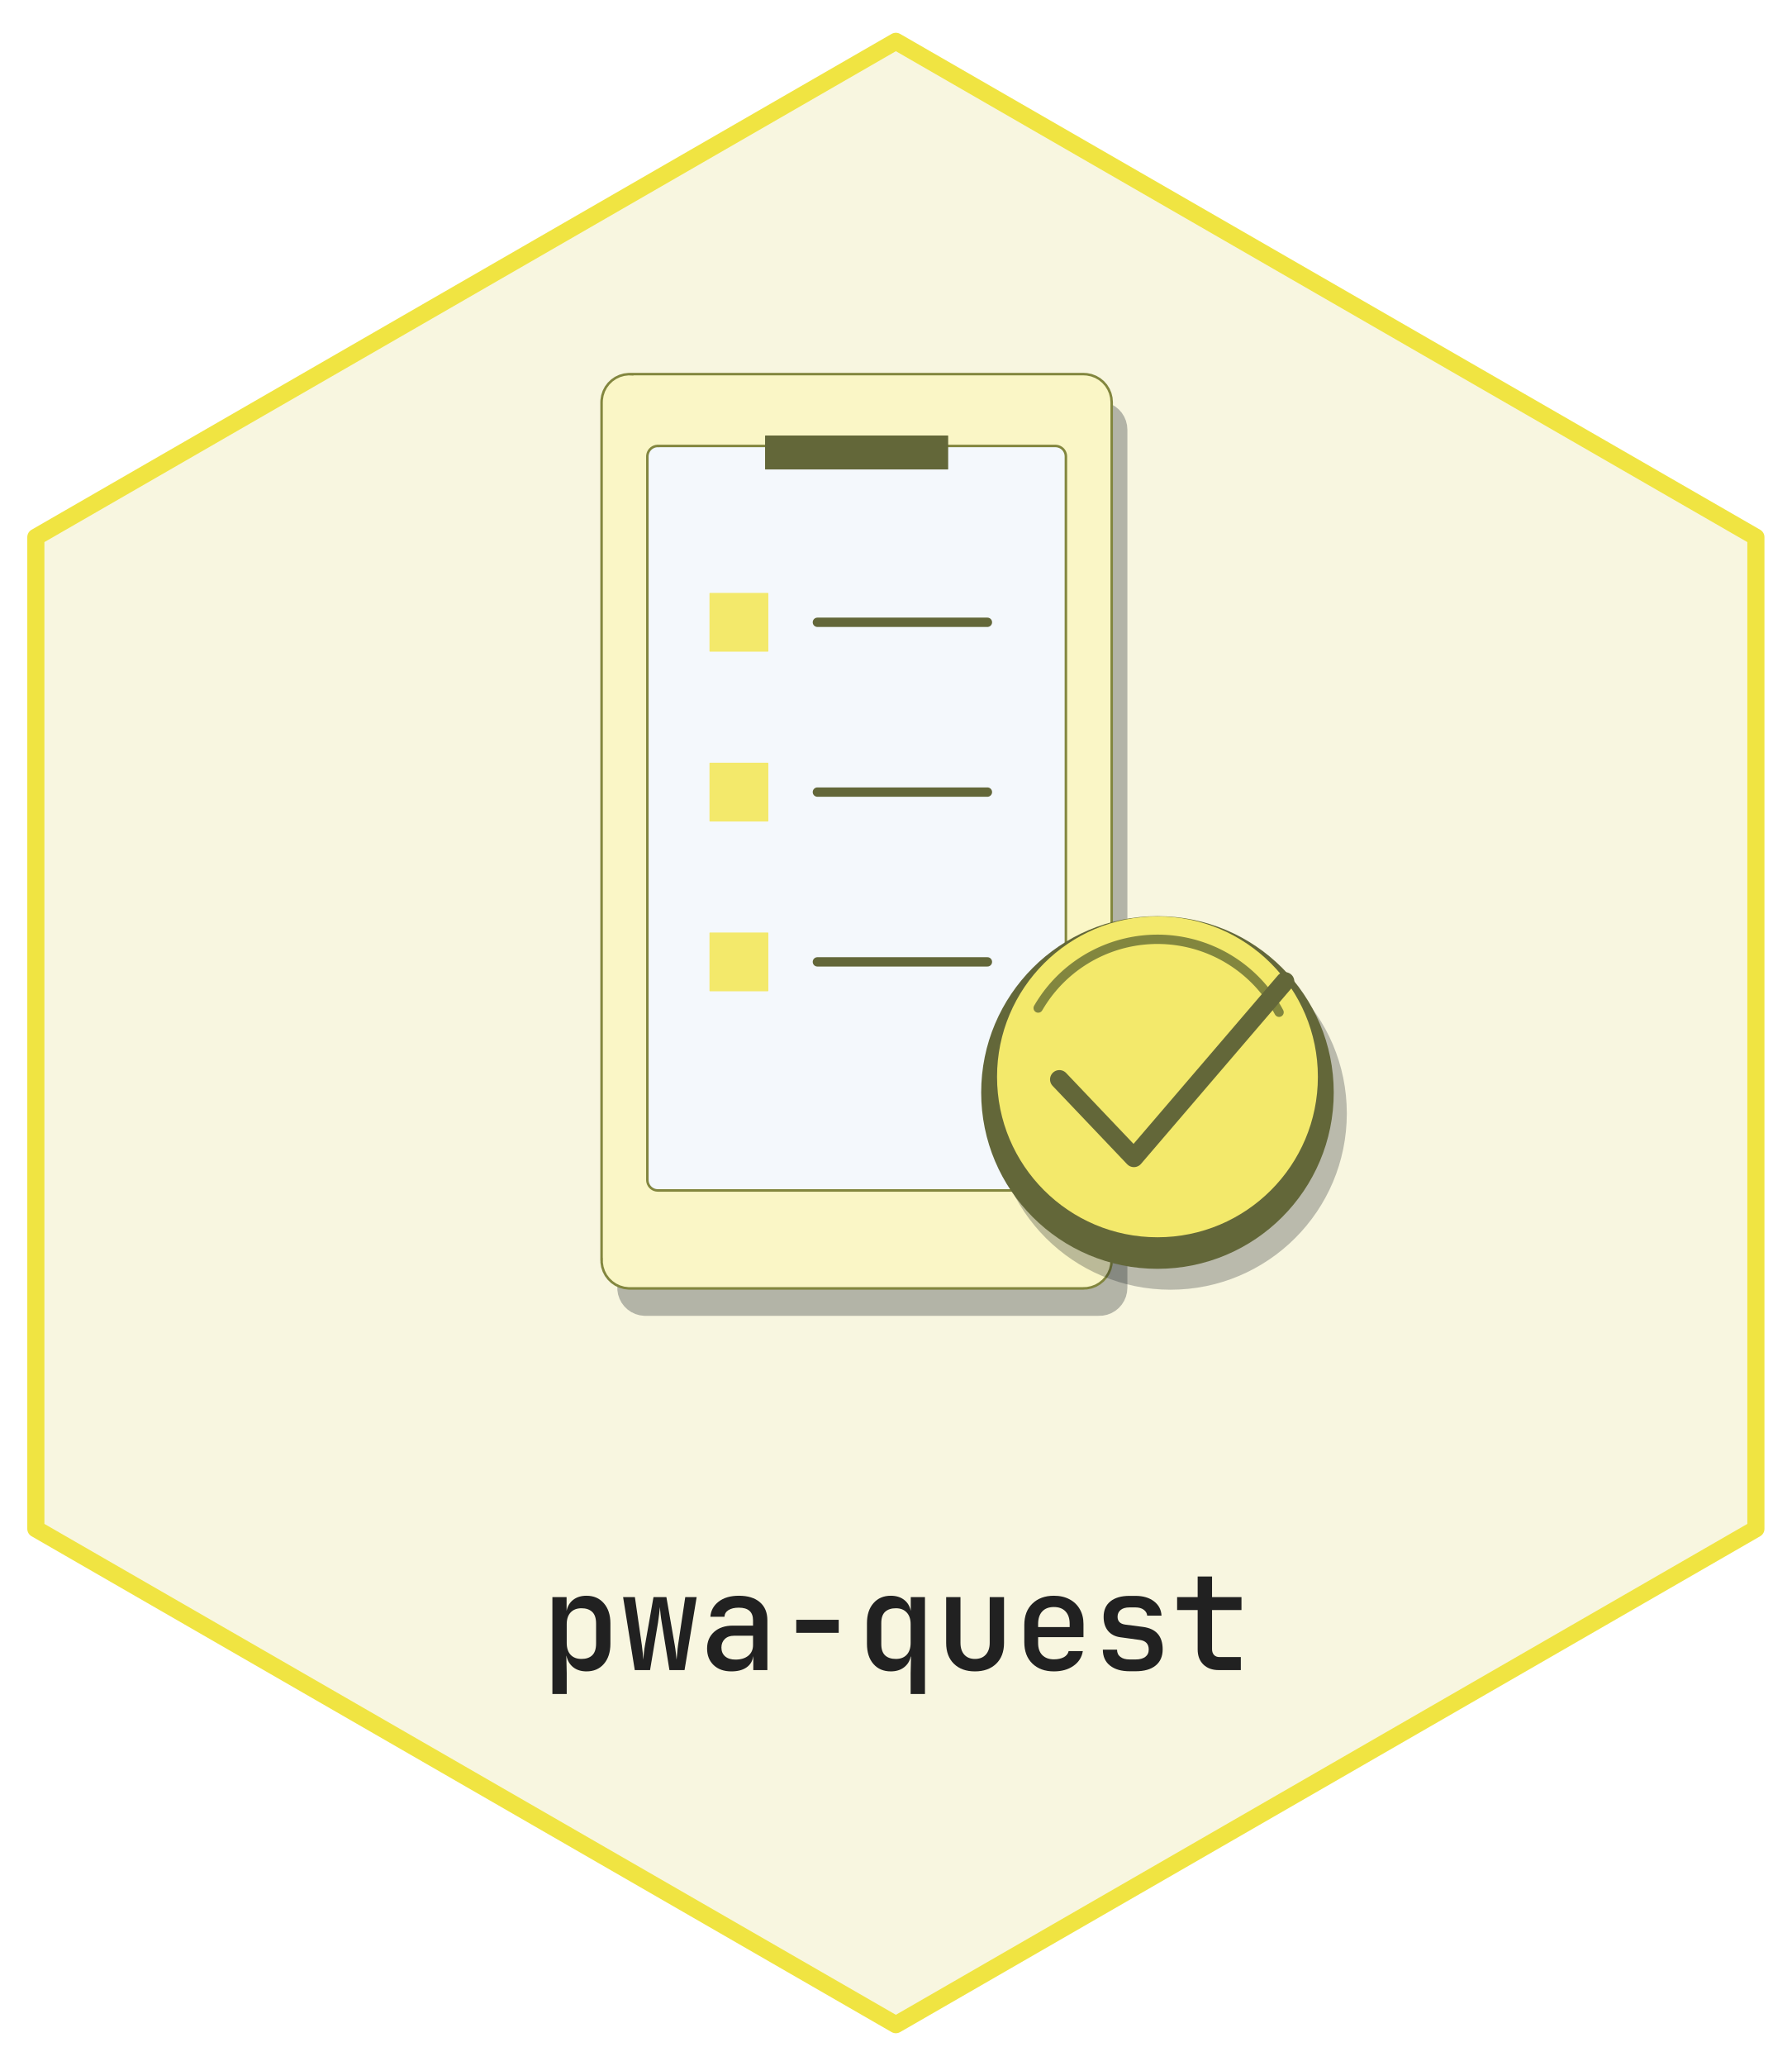
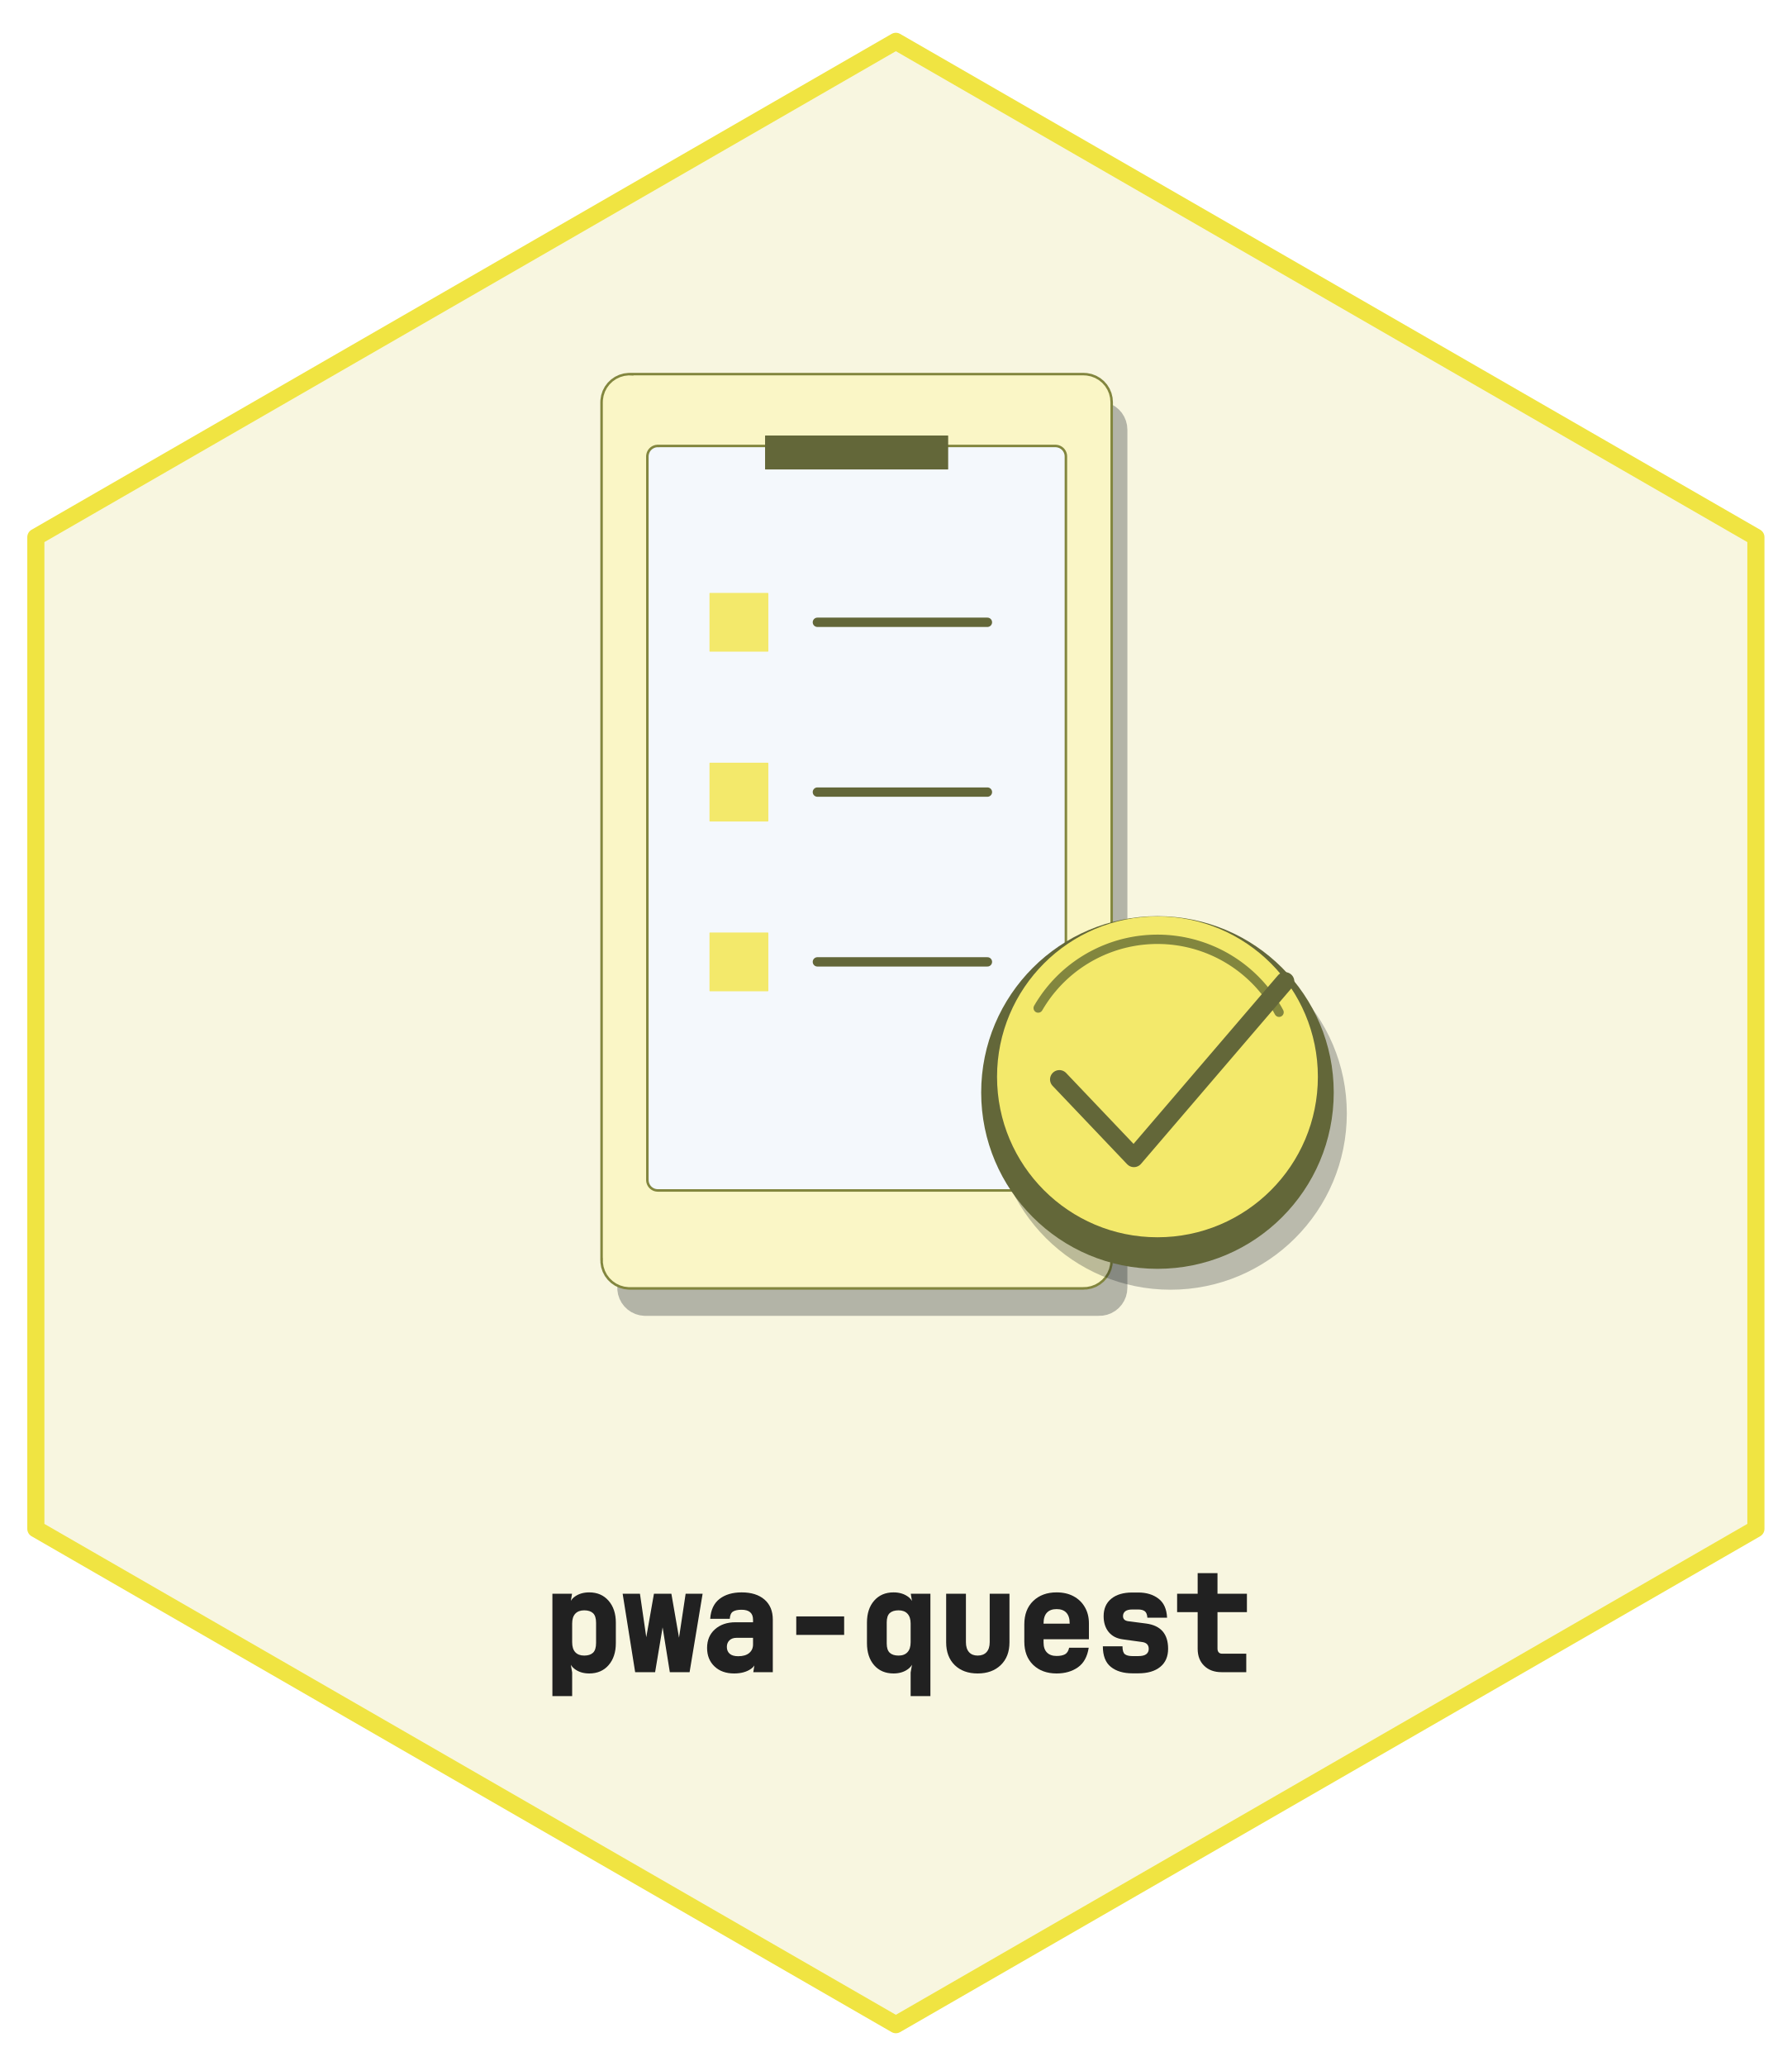
- <svg xmlns="http://www.w3.org/2000/svg" xmlns:xlink="http://www.w3.org/1999/xlink" width="432pt" height="498pt" viewBox="0 0 432 498">
+ <svg xmlns="http://www.w3.org/2000/svg" xmlns:xlink="http://www.w3.org/1999/xlink" width="432" height="498" viewBox="0 0 432 498">
  <defs>
    <g>
      <g id="glyph-0-0">
-         <path d="M 2.688 5.766 L 2.688 -17.594 L 6.109 -17.594 L 6.109 -14.266 C 6.348 -15.422 6.883 -16.316 7.719 -16.953 C 8.562 -17.598 9.625 -17.922 10.906 -17.922 C 12.656 -17.922 14.051 -17.316 15.094 -16.109 C 16.145 -14.898 16.672 -13.297 16.672 -11.297 L 16.672 -6.344 C 16.672 -4.312 16.145 -2.691 15.094 -1.484 C 14.051 -0.285 12.656 0.312 10.906 0.312 C 9.625 0.312 8.555 -0.02 7.703 -0.688 C 6.859 -1.363 6.316 -2.285 6.078 -3.453 L 6.047 -3.453 L 6.141 0.734 L 6.141 5.766 Z M 9.703 -2.688 C 10.805 -2.688 11.664 -2.977 12.281 -3.562 C 12.906 -4.156 13.219 -5.102 13.219 -6.406 L 13.219 -11.234 C 13.219 -12.516 12.906 -13.445 12.281 -14.031 C 11.664 -14.613 10.805 -14.906 9.703 -14.906 C 8.586 -14.906 7.711 -14.566 7.078 -13.891 C 6.453 -13.223 6.141 -12.285 6.141 -11.078 L 6.141 -6.562 C 6.141 -5.32 6.453 -4.363 7.078 -3.688 C 7.711 -3.02 8.586 -2.688 9.703 -2.688 Z M 9.703 -2.688 " />
+         <path d="M 2.688 5.766 L 2.688 -18.906 L 7.422 -18.906 L 6.766 -14.922 C 6.609 -16.328 7.008 -17.395 7.969 -18.125 C 8.938 -18.863 10.133 -19.234 11.562 -19.234 C 13.508 -19.234 15.066 -18.562 16.234 -17.219 C 17.398 -15.875 17.984 -14.117 17.984 -11.953 L 17.984 -7 C 17.984 -4.801 17.398 -3.031 16.234 -1.688 C 15.066 -0.352 13.508 0.312 11.562 0.312 C 10.125 0.312 8.922 -0.07 7.953 -0.844 C 6.984 -1.613 6.566 -2.691 6.703 -4.078 L 6.734 -4.078 L 7.453 0.078 L 7.453 5.766 Z M 10.359 -4 C 11.285 -4 11.992 -4.227 12.484 -4.688 C 12.973 -5.156 13.219 -5.945 13.219 -7.062 L 13.219 -11.891 C 13.219 -12.984 12.973 -13.758 12.484 -14.219 C 11.992 -14.676 11.285 -14.906 10.359 -14.906 C 9.43 -14.906 8.711 -14.633 8.203 -14.094 C 7.703 -13.551 7.453 -12.766 7.453 -11.734 L 7.453 -7.219 C 7.453 -6.156 7.703 -5.352 8.203 -4.812 C 8.711 -4.27 9.43 -4 10.359 -4 Z M 10.359 -4 " />
      </g>
      <g id="glyph-0-1">
-         <path d="M 3.547 0 L 0.734 -17.594 L 3.578 -17.594 L 5.25 -6.016 C 5.332 -5.441 5.406 -4.816 5.469 -4.141 C 5.531 -3.473 5.57 -2.926 5.594 -2.5 C 5.633 -2.926 5.688 -3.473 5.75 -4.141 C 5.82 -4.816 5.91 -5.441 6.016 -6.016 L 8.062 -17.594 L 11.172 -17.594 L 13.188 -6.016 C 13.289 -5.441 13.379 -4.816 13.453 -4.141 C 13.523 -3.473 13.582 -2.926 13.625 -2.5 C 13.676 -2.926 13.727 -3.473 13.781 -4.141 C 13.832 -4.816 13.898 -5.441 13.984 -6.016 L 15.719 -17.594 L 18.469 -17.594 L 15.547 0 L 11.906 0 L 10.047 -11.484 C 9.941 -12.086 9.848 -12.75 9.766 -13.469 C 9.691 -14.195 9.633 -14.773 9.594 -15.203 C 9.57 -14.773 9.516 -14.195 9.422 -13.469 C 9.328 -12.75 9.238 -12.086 9.156 -11.484 L 7.234 0 Z M 3.547 0 " />
+         <path d="M 3.641 0 L 0.625 -18.906 L 4.797 -18.906 L 6.562 -6.766 C 6.645 -6.18 6.719 -5.547 6.781 -4.859 C 6.844 -4.18 6.664 -3.613 6.25 -3.156 C 5.852 -3.625 5.688 -4.195 5.75 -4.875 C 5.82 -5.562 5.914 -6.195 6.031 -6.781 L 8.172 -18.906 L 12.375 -18.906 L 14.484 -6.781 C 14.598 -6.195 14.691 -5.562 14.766 -4.875 C 14.836 -4.195 14.676 -3.625 14.281 -3.156 C 13.895 -3.625 13.727 -4.195 13.781 -4.875 C 13.832 -5.551 13.898 -6.18 13.984 -6.766 L 15.812 -18.906 L 19.906 -18.906 L 16.766 0 L 12 0 L 10.062 -12.031 C 9.945 -12.645 9.848 -13.316 9.766 -14.047 C 9.691 -14.785 9.852 -15.391 10.25 -15.859 C 10.664 -15.391 10.828 -14.785 10.734 -14.047 C 10.641 -13.316 10.551 -12.648 10.469 -12.047 L 8.453 0 Z M 3.641 0 " />
      </g>
      <g id="glyph-0-2">
-         <path d="M 7.844 0.312 C 6.051 0.312 4.625 -0.191 3.562 -1.203 C 2.508 -2.211 1.984 -3.539 1.984 -5.188 C 1.984 -6.852 2.547 -8.191 3.672 -9.203 C 4.805 -10.211 6.312 -10.719 8.188 -10.719 L 13.062 -10.719 L 13.062 -12 C 13.062 -14.031 11.914 -15.047 9.625 -15.047 C 8.602 -15.047 7.781 -14.852 7.156 -14.469 C 6.539 -14.082 6.211 -13.547 6.172 -12.859 L 2.781 -12.859 C 2.883 -14.336 3.547 -15.551 4.766 -16.5 C 5.984 -17.445 7.613 -17.922 9.656 -17.922 C 11.832 -17.922 13.52 -17.398 14.719 -16.359 C 15.914 -15.328 16.516 -13.883 16.516 -12.031 L 16.516 0 L 13.125 0 L 13.125 -3.297 L 13.094 -3.297 C 12.938 -2.16 12.398 -1.273 11.484 -0.641 C 10.566 -0.004 9.352 0.312 7.844 0.312 Z M 8.828 -2.531 C 10.129 -2.531 11.16 -2.844 11.922 -3.469 C 12.68 -4.102 13.062 -4.953 13.062 -6.016 L 13.062 -8.281 L 8.453 -8.281 C 7.535 -8.281 6.801 -8.016 6.25 -7.484 C 5.707 -6.953 5.438 -6.27 5.438 -5.438 C 5.438 -4.539 5.734 -3.832 6.328 -3.312 C 6.93 -2.789 7.766 -2.531 8.828 -2.531 Z M 8.828 -2.531 " />
+         <path d="M 8.5 0.312 C 6.531 0.312 4.953 -0.254 3.766 -1.391 C 2.578 -2.523 1.984 -4.008 1.984 -5.844 C 1.984 -7.707 2.613 -9.203 3.875 -10.328 C 5.145 -11.461 6.801 -12.031 8.844 -12.031 L 13.062 -12.031 L 13.062 -12.656 C 13.062 -14.25 12.133 -15.047 10.281 -15.047 C 9.383 -15.047 8.703 -14.898 8.234 -14.609 C 7.766 -14.316 7.504 -13.734 7.453 -12.859 L 2.734 -12.859 C 2.879 -15.004 3.629 -16.602 4.984 -17.656 C 6.348 -18.707 8.125 -19.234 10.312 -19.234 C 12.656 -19.234 14.492 -18.656 15.828 -17.5 C 17.16 -16.344 17.828 -14.738 17.828 -12.688 L 17.828 0 L 13.125 0 L 13.75 -3.922 L 13.781 -3.922 C 14.008 -2.555 13.598 -1.508 12.547 -0.781 C 11.492 -0.051 10.145 0.312 8.5 0.312 Z M 9.484 -3.844 C 10.629 -3.844 11.508 -4.098 12.125 -4.609 C 12.75 -5.129 13.062 -5.816 13.062 -6.672 L 13.062 -8.281 L 9.109 -8.281 C 8.367 -8.281 7.789 -8.078 7.375 -7.672 C 6.957 -7.266 6.75 -6.738 6.75 -6.094 C 6.75 -5.395 6.977 -4.844 7.438 -4.438 C 7.906 -4.039 8.586 -3.844 9.484 -3.844 Z M 9.484 -3.844 " />
      </g>
      <g id="glyph-0-3">
-         <path d="M 4.484 -8.984 L 4.484 -12.125 L 14.719 -12.125 L 14.719 -8.984 Z M 4.484 -8.984 " />
+         <path d="M 4.484 -8.984 L 4.484 -13.438 L 16.031 -13.438 L 16.031 -8.984 Z M 4.484 -8.984 " />
      </g>
      <g id="glyph-0-4">
-         <path d="M 13.062 5.766 L 13.062 0.734 L 13.156 -3.266 L 13.094 -3.266 C 12.832 -2.148 12.281 -1.273 11.438 -0.641 C 10.594 -0.004 9.539 0.312 8.281 0.312 C 6.531 0.312 5.133 -0.281 4.094 -1.469 C 3.051 -2.664 2.531 -4.289 2.531 -6.344 L 2.531 -11.297 C 2.531 -13.328 3.051 -14.938 4.094 -16.125 C 5.133 -17.32 6.531 -17.922 8.281 -17.922 C 9.562 -17.922 10.625 -17.598 11.469 -16.953 C 12.312 -16.316 12.852 -15.422 13.094 -14.266 L 13.094 -17.594 L 16.516 -17.594 L 16.516 5.766 Z M 9.5 -2.688 C 10.613 -2.688 11.484 -3.02 12.109 -3.688 C 12.742 -4.363 13.062 -5.32 13.062 -6.562 L 13.062 -11.078 C 13.062 -12.285 12.742 -13.223 12.109 -13.891 C 11.484 -14.566 10.613 -14.906 9.5 -14.906 C 8.395 -14.906 7.531 -14.617 6.906 -14.047 C 6.289 -13.473 5.984 -12.566 5.984 -11.328 L 5.984 -6.266 C 5.984 -5.035 6.289 -4.129 6.906 -3.547 C 7.531 -2.973 8.395 -2.688 9.5 -2.688 Z M 9.5 -2.688 " />
+         <path d="M 13.062 5.766 L 13.062 0.078 L 13.75 -3.859 L 13.812 -3.844 C 13.895 -2.531 13.453 -1.508 12.484 -0.781 C 11.523 -0.051 10.344 0.312 8.938 0.312 C 6.988 0.312 5.43 -0.348 4.266 -1.672 C 3.109 -3.004 2.531 -4.781 2.531 -7 L 2.531 -11.953 C 2.531 -14.148 3.109 -15.91 4.266 -17.234 C 5.43 -18.566 6.988 -19.234 8.938 -19.234 C 10.363 -19.234 11.562 -18.863 12.531 -18.125 C 13.5 -17.395 13.906 -16.328 13.75 -14.922 L 13.094 -18.906 L 17.828 -18.906 L 17.828 5.766 Z M 10.156 -4 C 11.082 -4 11.797 -4.27 12.297 -4.812 C 12.805 -5.352 13.062 -6.156 13.062 -7.219 L 13.062 -11.734 C 13.062 -12.766 12.805 -13.551 12.297 -14.094 C 11.797 -14.633 11.082 -14.906 10.156 -14.906 C 9.219 -14.906 8.504 -14.68 8.016 -14.234 C 7.535 -13.785 7.297 -13.035 7.297 -11.984 L 7.297 -6.922 C 7.297 -5.879 7.539 -5.129 8.031 -4.672 C 8.52 -4.223 9.227 -4 10.156 -4 Z M 10.156 -4 " />
      </g>
      <g id="glyph-0-5">
-         <path d="M 9.562 0.312 C 7.438 0.312 5.75 -0.297 4.5 -1.516 C 3.25 -2.742 2.625 -4.414 2.625 -6.531 L 2.625 -17.594 L 6.078 -17.594 L 6.078 -6.562 C 6.078 -5.363 6.383 -4.414 7 -3.719 C 7.625 -3.031 8.477 -2.688 9.562 -2.688 C 10.676 -2.688 11.547 -3.031 12.172 -3.719 C 12.805 -4.414 13.125 -5.363 13.125 -6.562 L 13.125 -17.594 L 16.578 -17.594 L 16.578 -6.531 C 16.578 -4.414 15.941 -2.742 14.672 -1.516 C 13.398 -0.297 11.695 0.312 9.562 0.312 Z M 9.562 0.312 " />
+         <path d="M 10.219 0.312 C 7.914 0.312 6.07 -0.359 4.688 -1.703 C 3.312 -3.055 2.625 -4.883 2.625 -7.188 L 2.625 -18.906 L 7.391 -18.906 L 7.391 -7.219 C 7.391 -6.188 7.641 -5.391 8.141 -4.828 C 8.641 -4.273 9.332 -4 10.219 -4 C 11.133 -4 11.848 -4.273 12.359 -4.828 C 12.867 -5.391 13.125 -6.188 13.125 -7.219 L 13.125 -18.906 L 17.891 -18.906 L 17.891 -7.188 C 17.891 -4.883 17.188 -3.055 15.781 -1.703 C 14.383 -0.359 12.531 0.312 10.219 0.312 Z M 10.219 0.312 " />
      </g>
      <g id="glyph-0-6">
-         <path d="M 9.594 0.312 C 7.445 0.312 5.723 -0.312 4.422 -1.562 C 3.117 -2.82 2.469 -4.539 2.469 -6.719 L 2.469 -10.875 C 2.469 -13.051 3.117 -14.77 4.422 -16.031 C 5.723 -17.289 7.445 -17.922 9.594 -17.922 C 11.051 -17.922 12.312 -17.633 13.375 -17.062 C 14.438 -16.5 15.258 -15.707 15.844 -14.688 C 16.438 -13.664 16.734 -12.473 16.734 -11.109 L 16.734 -7.938 L 5.797 -7.938 L 5.797 -6.5 C 5.797 -5.258 6.133 -4.297 6.812 -3.609 C 7.5 -2.93 8.426 -2.594 9.594 -2.594 C 10.562 -2.594 11.363 -2.766 12 -3.109 C 12.633 -3.461 13.02 -3.953 13.156 -4.578 L 16.578 -4.578 C 16.336 -3.086 15.582 -1.898 14.312 -1.016 C 13.051 -0.129 11.477 0.312 9.594 0.312 Z M 5.797 -11.109 L 5.797 -10.375 L 13.406 -10.375 L 13.406 -11.141 C 13.406 -12.441 13.07 -13.441 12.406 -14.141 C 11.75 -14.848 10.812 -15.203 9.594 -15.203 C 8.383 -15.203 7.445 -14.844 6.781 -14.125 C 6.125 -13.414 5.797 -12.41 5.797 -11.109 Z M 5.797 -11.109 " />
+         <path d="M 10.25 0.312 C 7.926 0.312 6.047 -0.375 4.609 -1.75 C 3.18 -3.133 2.469 -5.008 2.469 -7.375 L 2.469 -11.531 C 2.469 -13.895 3.18 -15.77 4.609 -17.156 C 6.047 -18.539 7.926 -19.234 10.25 -19.234 C 11.82 -19.234 13.188 -18.922 14.344 -18.297 C 15.508 -17.672 16.414 -16.797 17.062 -15.672 C 17.719 -14.547 18.047 -13.242 18.047 -11.766 L 18.047 -7.938 L 7.109 -7.938 L 7.109 -7.156 C 7.109 -6.094 7.383 -5.285 7.938 -4.734 C 8.488 -4.18 9.258 -3.906 10.25 -3.906 C 11.102 -3.906 11.781 -4.039 12.281 -4.312 C 12.781 -4.594 13.113 -5.117 13.281 -5.891 L 18 -5.891 C 17.656 -3.711 16.781 -2.133 15.375 -1.156 C 13.977 -0.176 12.27 0.312 10.25 0.312 Z M 7.109 -11.766 L 7.109 -11.688 L 13.406 -11.688 L 13.406 -11.797 C 13.406 -12.922 13.133 -13.77 12.594 -14.344 C 12.062 -14.914 11.281 -15.203 10.25 -15.203 C 9.227 -15.203 8.445 -14.91 7.906 -14.328 C 7.375 -13.754 7.109 -12.898 7.109 -11.766 Z M 7.109 -11.766 " />
      </g>
      <g id="glyph-0-7">
-         <path d="M 8.891 0.281 C 6.867 0.281 5.281 -0.176 4.125 -1.094 C 2.977 -2.008 2.406 -3.285 2.406 -4.922 L 5.828 -4.922 C 5.828 -4.18 6.094 -3.602 6.625 -3.188 C 7.156 -2.77 7.91 -2.562 8.891 -2.562 L 10.297 -2.562 C 11.305 -2.562 12.086 -2.77 12.641 -3.188 C 13.191 -3.602 13.469 -4.191 13.469 -4.953 C 13.469 -6.297 12.754 -7.066 11.328 -7.266 L 6.688 -7.906 C 5.383 -8.07 4.375 -8.586 3.656 -9.453 C 2.945 -10.316 2.594 -11.441 2.594 -12.828 C 2.594 -14.43 3.133 -15.676 4.219 -16.562 C 5.312 -17.445 6.848 -17.891 8.828 -17.891 L 10.266 -17.891 C 12.109 -17.891 13.598 -17.453 14.734 -16.578 C 15.879 -15.703 16.484 -14.551 16.547 -13.125 L 13.094 -13.125 C 13.051 -13.695 12.773 -14.172 12.266 -14.547 C 11.766 -14.922 11.098 -15.109 10.266 -15.109 L 8.828 -15.109 C 7.91 -15.109 7.203 -14.906 6.703 -14.5 C 6.203 -14.094 5.953 -13.547 5.953 -12.859 C 5.953 -11.773 6.562 -11.145 7.781 -10.969 L 12.125 -10.406 C 15.258 -9.977 16.828 -8.172 16.828 -4.984 C 16.828 -3.305 16.258 -2.008 15.125 -1.094 C 14 -0.176 12.391 0.281 10.297 0.281 Z M 8.891 0.281 " />
+         <path d="M 9.547 0.281 C 7.367 0.281 5.633 -0.234 4.344 -1.266 C 3.051 -2.297 2.406 -3.953 2.406 -6.234 L 7.141 -6.234 C 7.141 -5.266 7.332 -4.629 7.719 -4.328 C 8.113 -4.023 8.723 -3.875 9.547 -3.875 L 10.953 -3.875 C 11.816 -3.875 12.453 -4.023 12.859 -4.328 C 13.266 -4.641 13.469 -5.066 13.469 -5.609 C 13.469 -6.566 12.941 -7.117 11.891 -7.266 L 7.25 -7.906 C 5.781 -8.094 4.633 -8.68 3.812 -9.672 C 3 -10.672 2.594 -11.941 2.594 -13.484 C 2.594 -15.297 3.207 -16.703 4.438 -17.703 C 5.664 -18.703 7.348 -19.203 9.484 -19.203 L 10.922 -19.203 C 12.91 -19.203 14.547 -18.707 15.828 -17.719 C 17.109 -16.738 17.797 -15.207 17.891 -13.125 L 13.141 -13.125 C 13.086 -13.906 12.875 -14.43 12.5 -14.703 C 12.133 -14.973 11.609 -15.109 10.922 -15.109 L 9.484 -15.109 C 8.723 -15.109 8.16 -14.961 7.797 -14.672 C 7.441 -14.379 7.266 -13.992 7.266 -13.516 C 7.266 -12.805 7.688 -12.395 8.531 -12.281 L 12.875 -11.719 C 16.383 -11.238 18.141 -9.211 18.141 -5.641 C 18.141 -3.754 17.504 -2.297 16.234 -1.266 C 14.961 -0.234 13.203 0.281 10.953 0.281 Z M 9.547 0.281 " />
      </g>
      <g id="glyph-0-8">
-         <path d="M 11.359 0 C 9.805 0 8.566 -0.445 7.641 -1.344 C 6.723 -2.238 6.266 -3.453 6.266 -4.984 L 6.266 -14.469 L 1.312 -14.469 L 1.312 -17.594 L 6.266 -17.594 L 6.266 -22.562 L 9.734 -22.562 L 9.734 -17.594 L 16.828 -17.594 L 16.828 -14.469 L 9.734 -14.469 L 9.734 -5.031 C 9.734 -4.469 9.891 -4.008 10.203 -3.656 C 10.523 -3.312 10.961 -3.141 11.516 -3.141 L 16.672 -3.141 L 16.672 0 Z M 11.359 0 " />
+         <path d="M 12.016 0 C 10.285 0 8.895 -0.508 7.844 -1.531 C 6.789 -2.551 6.266 -3.922 6.266 -5.641 L 6.266 -14.469 L 1.312 -14.469 L 1.312 -18.906 L 6.266 -18.906 L 6.266 -23.875 L 11.047 -23.875 L 11.047 -18.906 L 18.141 -18.906 L 18.141 -14.469 L 11.047 -14.469 L 11.047 -5.688 C 11.047 -5.289 11.145 -4.984 11.344 -4.766 C 11.539 -4.555 11.816 -4.453 12.172 -4.453 L 17.984 -4.453 L 17.984 0 Z M 12.016 0 " />
      </g>
    </g>
  </defs>
  <path fill-rule="nonzero" fill="rgb(97.255%, 96.471%, 87.843%)" fill-opacity="1" stroke-width="4.125" stroke-linecap="round" stroke-linejoin="round" stroke="rgb(94.118%, 89.412%, 25.882%)" stroke-opacity="1" stroke-miterlimit="10" d="M 216 9.961 L 423.359 129.48 L 423.359 368.52 L 216 488.039 L 8.641 368.52 L 8.641 129.48 Z M 216 9.961 " />
  <path fill-rule="nonzero" fill="rgb(1.176%, 3.922%, 7.059%)" fill-opacity="0.278" d="M 155.594 317.176 L 265.055 317.176 L 264.781 317.172 L 265.871 317.129 L 266.938 316.91 L 267.953 316.523 L 268.898 315.98 L 269.738 315.293 L 270.461 314.477 L 271.043 313.555 L 271.469 312.555 L 271.73 311.496 L 271.82 310.414 L 271.82 103.559 L 271.73 102.473 L 271.469 101.414 L 271.043 100.414 L 270.461 99.492 L 269.738 98.68 L 268.898 97.988 L 267.953 97.445 L 266.938 97.059 L 265.871 96.844 L 265.055 96.793 L 155.594 96.793 L 156.406 96.844 L 155.32 96.797 L 154.238 96.93 L 153.195 97.23 L 152.211 97.699 L 151.316 98.316 L 150.531 99.07 L 149.875 99.941 L 149.371 100.906 L 149.023 101.938 L 148.852 103.012 L 148.828 103.559 L 148.828 310.414 L 148.852 309.867 L 148.852 310.957 L 149.023 312.031 L 149.371 313.062 L 149.875 314.027 L 150.531 314.898 L 151.316 315.652 L 152.211 316.27 L 153.195 316.738 L 154.238 317.039 L 155.32 317.172 Z M 155.594 317.176 " />
  <path fill-rule="nonzero" fill="rgb(98.039%, 96.471%, 77.647%)" fill-opacity="1" stroke-width="0.6" stroke-linecap="round" stroke-linejoin="round" stroke="rgb(50.98%, 52.549%, 24.314%)" stroke-opacity="1" stroke-miterlimit="10" d="M 151.809 310.566 L 261.27 310.566 L 260.996 310.559 L 262.086 310.516 L 263.152 310.297 L 264.168 309.914 L 265.113 309.367 L 265.957 308.68 L 266.68 307.863 L 267.258 306.945 L 267.688 305.941 L 267.945 304.887 L 268.035 303.801 L 268.035 96.945 L 267.945 95.859 L 267.688 94.805 L 267.258 93.801 L 266.68 92.883 L 265.957 92.066 L 265.113 91.379 L 264.168 90.836 L 263.152 90.449 L 262.086 90.23 L 261.27 90.18 L 151.809 90.18 L 152.625 90.23 L 151.535 90.188 L 150.457 90.316 L 149.41 90.621 L 148.426 91.086 L 147.531 91.707 L 146.746 92.461 L 146.09 93.332 L 145.586 94.293 L 145.242 95.328 L 145.066 96.402 L 145.043 96.945 L 145.043 303.801 L 145.066 303.258 L 145.066 304.344 L 145.242 305.418 L 145.586 306.453 L 146.09 307.418 L 146.746 308.285 L 147.531 309.039 L 148.426 309.66 L 149.41 310.125 L 150.457 310.43 L 151.535 310.559 Z M 151.809 310.566 " />
  <path fill-rule="nonzero" fill="rgb(95.686%, 97.255%, 98.824%)" fill-opacity="1" stroke-width="0.6" stroke-linecap="round" stroke-linejoin="round" stroke="rgb(50.98%, 52.549%, 24.314%)" stroke-opacity="1" stroke-miterlimit="10" d="M 158.605 286.953 L 254.473 286.953 L 254.371 286.949 L 254.777 286.934 L 255.176 286.852 L 255.555 286.711 L 255.906 286.508 L 256.223 286.25 L 256.492 285.945 L 256.707 285.602 L 256.867 285.23 L 256.965 284.836 L 256.996 284.43 L 256.996 110.02 L 256.965 109.613 L 256.867 109.223 L 256.707 108.848 L 256.492 108.504 L 256.223 108.199 L 255.906 107.945 L 255.555 107.742 L 255.176 107.598 L 254.777 107.516 L 254.473 107.496 L 158.605 107.496 L 158.91 107.516 L 158.504 107.5 L 158.102 107.547 L 157.711 107.66 L 157.344 107.836 L 157.008 108.066 L 156.715 108.348 L 156.473 108.672 L 156.285 109.031 L 156.156 109.418 L 156.09 109.816 L 156.082 110.02 L 156.082 284.43 L 156.09 284.227 L 156.09 284.633 L 156.156 285.035 L 156.285 285.418 L 156.473 285.777 L 156.715 286.102 L 157.008 286.383 L 157.344 286.613 L 157.711 286.789 L 158.102 286.902 L 158.504 286.949 Z M 158.605 286.953 " />
  <path fill-rule="nonzero" fill="rgb(38.824%, 40.392%, 22.353%)" fill-opacity="1" d="M 184.562 113.164 L 228.516 113.164 L 228.512 113.164 L 228.527 113.164 L 228.559 113.156 L 228.57 113.148 L 228.586 113.137 L 228.602 113.113 L 228.609 113.098 L 228.613 113.082 L 228.613 105.062 L 228.609 105.047 L 228.594 105.016 L 228.586 105.004 L 228.57 104.996 L 228.559 104.988 L 228.543 104.98 L 228.527 104.98 L 228.516 104.977 L 184.562 104.977 L 184.574 104.98 L 184.559 104.977 L 184.527 104.984 L 184.512 104.992 L 184.5 105 L 184.488 105.012 L 184.48 105.023 L 184.473 105.039 L 184.465 105.07 L 184.465 113.066 L 184.465 113.059 L 184.465 113.074 L 184.473 113.105 L 184.48 113.117 L 184.488 113.133 L 184.5 113.141 L 184.512 113.152 L 184.559 113.164 Z M 184.562 113.164 " />
  <path fill-rule="nonzero" fill="rgb(95.294%, 91.373%, 41.961%)" fill-opacity="1" d="M 171.203 157.082 L 185.109 157.082 L 185.105 157.082 L 185.129 157.082 L 185.148 157.078 L 185.172 157.07 L 185.191 157.059 L 185.223 157.027 L 185.246 156.988 L 185.254 156.941 L 185.254 143.059 L 185.246 143.012 L 185.223 142.973 L 185.191 142.941 L 185.172 142.93 L 185.148 142.922 L 185.109 142.914 L 171.203 142.914 L 171.219 142.918 L 171.176 142.918 L 171.152 142.926 L 171.133 142.934 L 171.113 142.949 L 171.082 142.98 L 171.074 143.004 L 171.066 143.023 L 171.062 143.047 L 171.062 156.941 L 171.062 156.93 L 171.062 156.953 L 171.066 156.977 L 171.082 157.016 L 171.098 157.035 L 171.113 157.051 L 171.133 157.066 L 171.152 157.074 L 171.176 157.082 Z M 171.203 157.082 " />
  <path fill="none" stroke-width="2.25" stroke-linecap="round" stroke-linejoin="round" stroke="rgb(38.824%, 40.392%, 22.353%)" stroke-opacity="1" stroke-miterlimit="10" d="M 197.078 150 L 238.074 150 " />
  <path fill-rule="nonzero" fill="rgb(95.294%, 91.373%, 41.961%)" fill-opacity="1" d="M 171.203 198.012 L 185.109 198.012 L 185.105 198.012 L 185.129 198.012 L 185.148 198.008 L 185.172 198 L 185.191 197.988 L 185.223 197.957 L 185.234 197.938 L 185.246 197.914 L 185.25 197.895 L 185.254 197.871 L 185.254 183.984 L 185.25 183.965 L 185.246 183.941 L 185.223 183.902 L 185.207 183.883 L 185.191 183.871 L 185.172 183.859 L 185.148 183.852 L 185.129 183.844 L 171.203 183.844 L 171.219 183.844 L 171.195 183.844 L 171.176 183.848 L 171.152 183.855 L 171.133 183.863 L 171.113 183.875 L 171.098 183.891 L 171.082 183.91 L 171.074 183.93 L 171.066 183.953 L 171.062 183.977 L 171.062 197.871 L 171.062 197.859 L 171.062 197.883 L 171.066 197.902 L 171.074 197.926 L 171.082 197.945 L 171.098 197.965 L 171.113 197.98 L 171.152 198.004 L 171.176 198.008 L 171.195 198.012 Z M 171.203 198.012 " />
  <path fill="none" stroke-width="2.25" stroke-linecap="round" stroke-linejoin="round" stroke="rgb(38.824%, 40.392%, 22.353%)" stroke-opacity="1" stroke-miterlimit="10" d="M 197.078 190.93 L 238.074 190.93 " />
  <path fill-rule="nonzero" fill="rgb(95.294%, 91.373%, 41.961%)" fill-opacity="1" d="M 171.203 238.941 L 185.109 238.941 L 185.105 238.941 L 185.129 238.941 L 185.148 238.934 L 185.172 238.926 L 185.191 238.914 L 185.207 238.902 L 185.223 238.883 L 185.246 238.844 L 185.25 238.82 L 185.254 238.801 L 185.254 224.914 L 185.25 224.891 L 185.246 224.871 L 185.234 224.848 L 185.223 224.828 L 185.191 224.797 L 185.172 224.785 L 185.148 224.777 L 185.129 224.773 L 171.203 224.773 L 171.219 224.773 L 171.195 224.773 L 171.176 224.777 L 171.152 224.781 L 171.113 224.805 L 171.098 224.82 L 171.082 224.84 L 171.066 224.879 L 171.062 224.902 L 171.062 238.801 L 171.062 238.789 L 171.062 238.809 L 171.066 238.832 L 171.074 238.855 L 171.082 238.875 L 171.098 238.895 L 171.113 238.91 L 171.133 238.922 L 171.152 238.93 L 171.176 238.938 L 171.195 238.941 Z M 171.203 238.941 " />
  <path fill="none" stroke-width="2.25" stroke-linecap="round" stroke-linejoin="round" stroke="rgb(38.824%, 40.392%, 22.353%)" stroke-opacity="1" stroke-miterlimit="10" d="M 197.078 231.855 L 238.074 231.855 " />
  <path fill-rule="nonzero" fill="rgb(1.176%, 3.922%, 7.059%)" fill-opacity="0.251" d="M 324.727 268.379 C 324.727 291.852 305.699 310.879 282.227 310.879 C 258.754 310.879 239.723 291.852 239.723 268.379 C 239.723 244.902 258.754 225.875 282.227 225.875 C 305.699 225.875 324.727 244.902 324.727 268.379 " />
  <path fill-rule="nonzero" fill="rgb(38.824%, 40.392%, 22.353%)" fill-opacity="1" d="M 321.574 263.34 C 321.574 286.812 302.547 305.844 279.07 305.844 C 255.598 305.844 236.57 286.812 236.57 263.34 C 236.57 239.867 255.598 220.836 279.07 220.836 C 302.547 220.836 321.574 239.867 321.574 263.34 " />
  <path fill-rule="nonzero" fill="rgb(95.294%, 91.373%, 41.961%)" fill-opacity="1" d="M 317.75 259.562 C 317.75 280.922 300.434 298.238 279.07 298.238 C 257.711 298.238 240.395 280.922 240.395 259.562 C 240.395 238.203 257.711 220.887 279.07 220.887 C 300.434 220.887 317.75 238.203 317.75 259.562 " />
  <path fill="none" stroke-width="2.25" stroke-linecap="round" stroke-linejoin="round" stroke="rgb(50.98%, 52.549%, 24.314%)" stroke-opacity="1" stroke-miterlimit="10" d="M 308.391 244 L 307.961 243.215 L 307.512 242.445 L 307.039 241.684 L 306.543 240.938 L 306.031 240.207 L 305.5 239.488 L 304.949 238.785 L 304.379 238.098 L 303.789 237.422 L 303.184 236.766 L 302.559 236.125 L 301.918 235.504 L 301.258 234.895 L 300.586 234.309 L 299.895 233.738 L 299.191 233.188 L 298.473 232.656 L 297.738 232.145 L 296.992 231.652 L 296.23 231.18 L 295.461 230.727 L 294.676 230.297 L 293.879 229.887 L 293.074 229.5 L 292.258 229.137 L 291.43 228.793 L 290.594 228.469 L 289.75 228.172 L 288.898 227.895 L 288.043 227.641 L 287.176 227.414 L 286.305 227.207 L 285.43 227.023 L 284.551 226.863 L 283.664 226.73 L 282.777 226.617 L 281.887 226.531 L 280.992 226.465 L 280.098 226.426 L 279.203 226.41 L 278.309 226.418 L 277.414 226.453 L 276.52 226.508 L 275.629 226.59 L 274.742 226.691 L 273.855 226.82 L 272.973 226.973 L 272.098 227.148 L 271.223 227.348 L 270.355 227.57 L 269.496 227.816 L 268.645 228.086 L 267.797 228.379 L 266.961 228.695 L 266.129 229.031 L 265.312 229.391 L 264.5 229.773 L 263.703 230.176 L 262.914 230.598 L 262.141 231.043 L 261.375 231.512 L 260.625 231.996 L 259.887 232.504 L 259.164 233.027 L 258.453 233.574 L 257.762 234.137 L 257.082 234.719 L 256.418 235.32 L 255.773 235.941 L 255.145 236.574 L 254.531 237.227 L 253.938 237.895 L 253.363 238.578 L 252.805 239.277 L 252.266 239.992 L 251.75 240.723 L 251.25 241.465 L 250.77 242.219 L 250.312 242.984 " />
  <path fill="none" stroke-width="4.5" stroke-linecap="round" stroke-linejoin="round" stroke="rgb(38.824%, 40.392%, 22.353%)" stroke-opacity="1" stroke-miterlimit="10" d="M 255.422 260.191 L 273.395 279.082 L 309.82 236.578 " />
  <g fill="rgb(12.941%, 12.941%, 12.941%)" fill-opacity="1">
-     <use xlink:href="#glyph-0-0" x="130.5" y="402.569" />
-     <use xlink:href="#glyph-0-1" x="149.5" y="402.569" />
-     <use xlink:href="#glyph-0-2" x="168.5" y="402.569" />
-     <use xlink:href="#glyph-0-3" x="187.5" y="402.569" />
-     <use xlink:href="#glyph-0-4" x="206.5" y="402.569" />
-     <use xlink:href="#glyph-0-5" x="225.5" y="402.569" />
-     <use xlink:href="#glyph-0-6" x="244.5" y="402.569" />
-     <use xlink:href="#glyph-0-7" x="263.5" y="402.569" />
-     <use xlink:href="#glyph-0-8" x="282.5" y="402.569" />
+     <use xlink:href="#glyph-0-0" x="130.5" y="403.069" />
+     <use xlink:href="#glyph-0-1" x="149.5" y="403.069" />
+     <use xlink:href="#glyph-0-2" x="168.5" y="403.069" />
+     <use xlink:href="#glyph-0-3" x="187.5" y="403.069" />
+     <use xlink:href="#glyph-0-4" x="206.5" y="403.069" />
+     <use xlink:href="#glyph-0-5" x="225.5" y="403.069" />
+     <use xlink:href="#glyph-0-6" x="244.5" y="403.069" />
+     <use xlink:href="#glyph-0-7" x="263.5" y="403.069" />
+     <use xlink:href="#glyph-0-8" x="282.5" y="403.069" />
  </g>
</svg>
